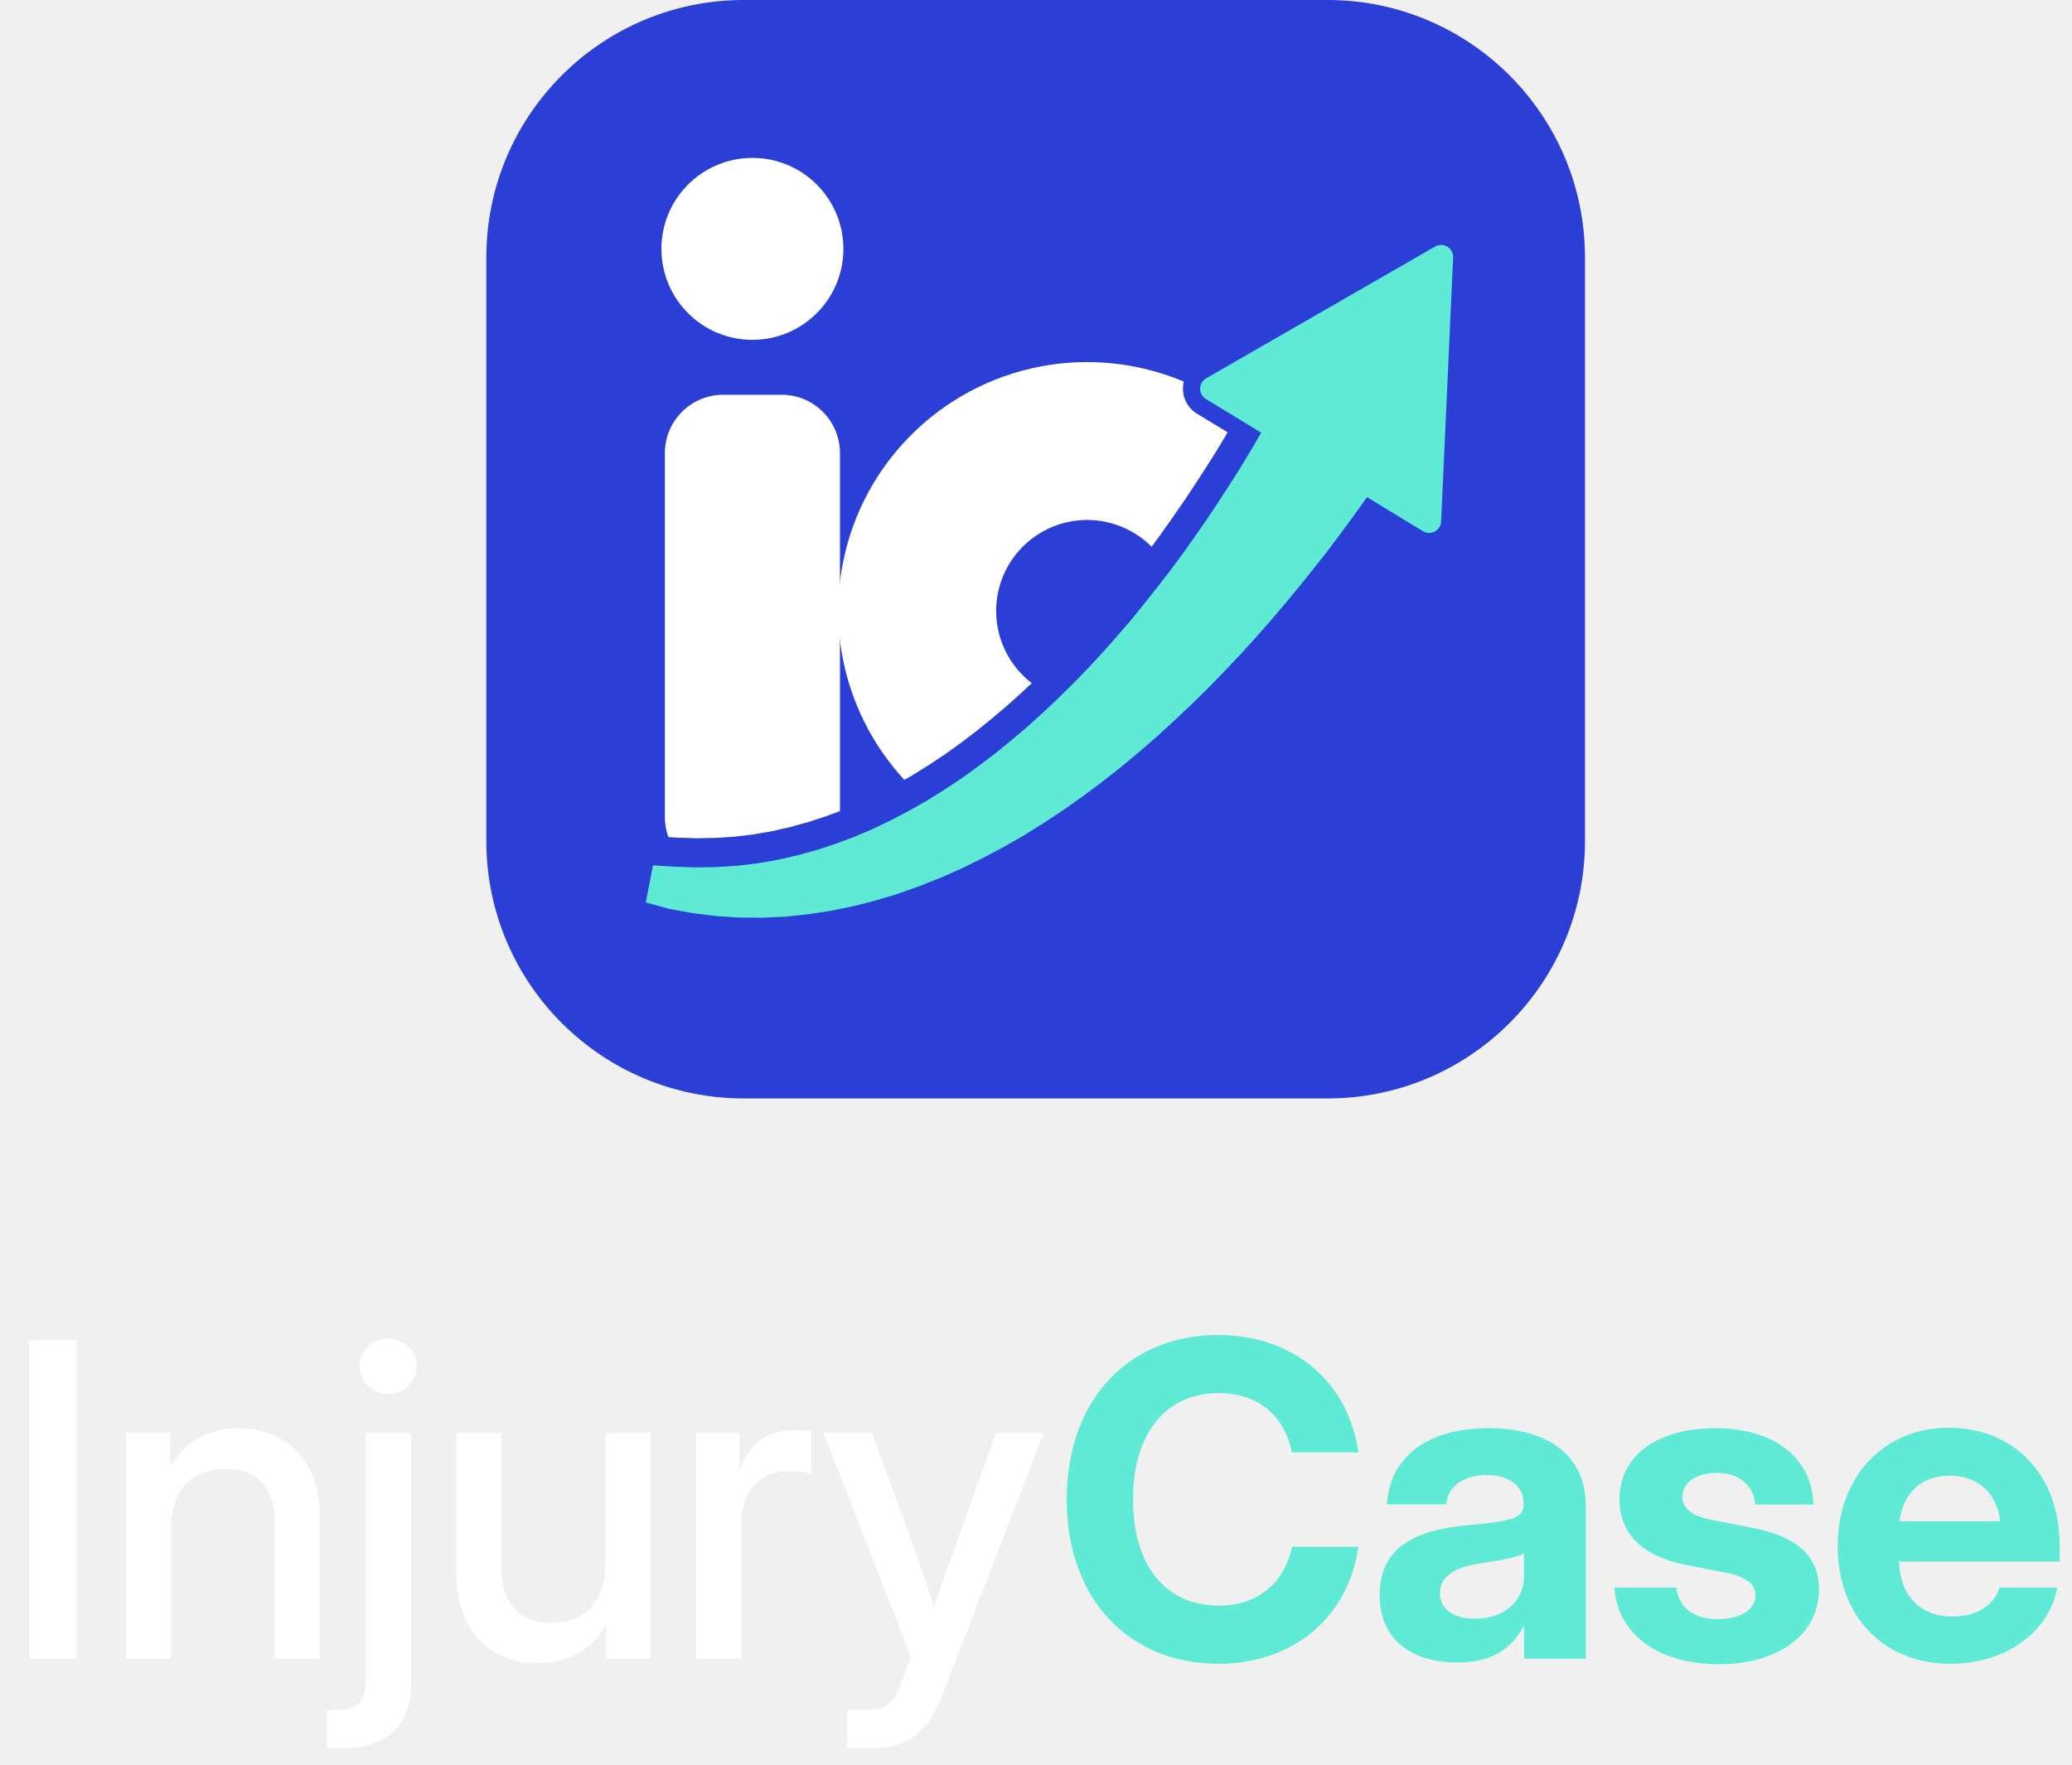
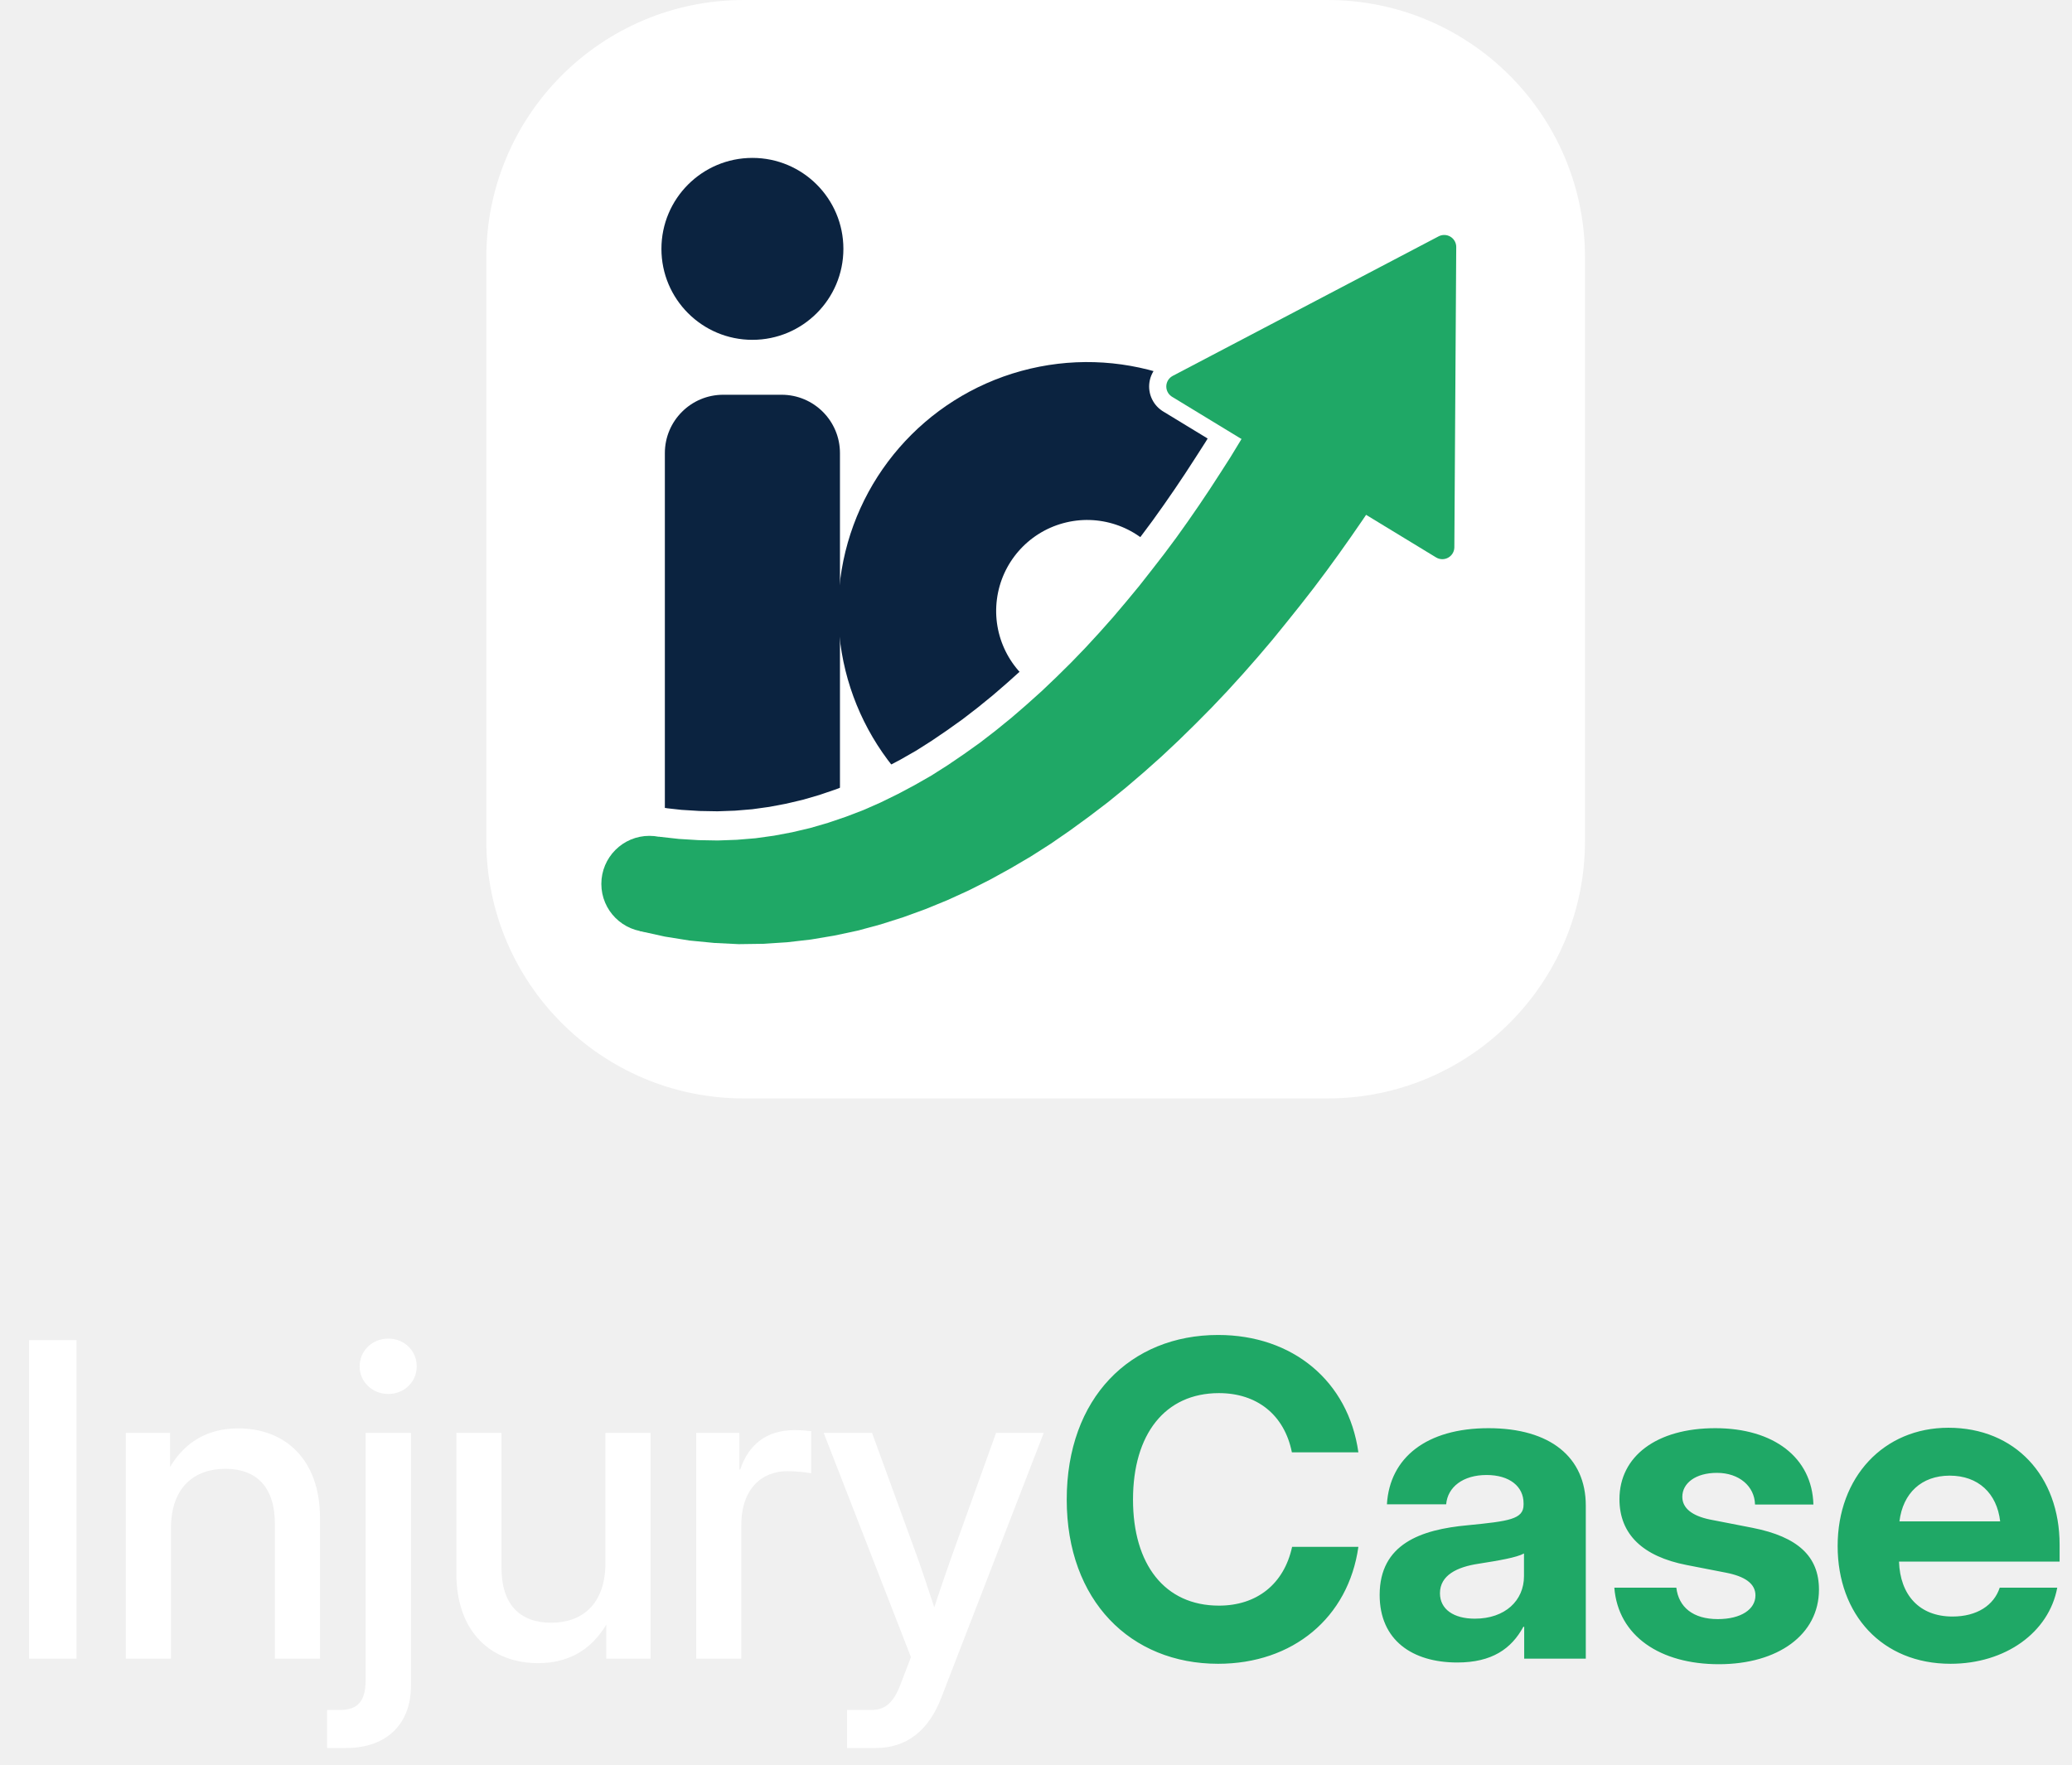
<svg xmlns="http://www.w3.org/2000/svg" viewBox="0 0 120.7 102.8" role="img" aria-label="InjuryCase">
  <g transform="translate(28.33 0)">
-     <rect width="64" height="64" rx="15" fill="#2B3FD6" />
-     <circle cx="15.5" cy="14.5" r="5.3" fill="#FFFFFF" />
-     <rect x="10.4" y="23" width="10.2" height="28" rx="3.4" fill="#FFFFFF" />
-     <clipPath id="c1100-logo-stacked-dark">
-       <path d="M0.00 0.00 L64.00 0.00 L64.00 27.40 L52.38 27.40 L51.75 28.33 L51.08 29.28 L50.39 30.24 L49.67 31.21 L48.93 32.20 L48.15 33.18 L47.35 34.18 L46.53 35.17 L45.68 36.17 L44.81 37.16 L43.91 38.15 L42.98 39.13 L42.04 40.10 L41.07 41.05 L40.07 41.99 L39.06 42.92 L38.02 43.82 L36.96 44.70 L35.88 45.55 L34.77 46.38 L33.65 47.17 L32.50 47.93 L31.34 48.66 L30.15 49.34 L28.95 49.98 L27.73 50.58 L26.49 51.13 L25.23 51.63 L23.96 52.08 L22.67 52.47 L21.37 52.80 L20.06 53.07 L18.73 53.27 L17.40 53.41 L16.05 53.47 L14.70 53.46 L13.35 53.37 L11.99 53.20 L10.63 52.95 L9.29 52.58 L0.00 52.58 Z" />
+     <rect width="64" height="64" rx="15" fill="#FFFFFF" />
+     <circle cx="15.5" cy="14.5" r="5.3" fill="#0B2340" />
+     <rect x="10.4" y="23" width="10.2" height="28" rx="3.4" fill="#0B2340" />
+     <clipPath id="c4172-logo-stacked-dark">
+       <path d="M0.00 0.00 L64.00 0.00 L64.00 28.41 L52.30 28.41 L51.68 29.36 L51.03 30.32 L50.36 31.29 L49.66 32.28 L48.94 33.27 L48.19 34.27 L47.41 35.27 L46.61 36.27 L45.79 37.28 L44.94 38.28 L44.07 39.27 L43.17 40.26 L42.25 41.23 L41.30 42.19 L40.33 43.14 L39.34 44.07 L38.32 44.98 L37.28 45.87 L36.21 46.74 L35.12 47.57 L34.01 48.38 L32.88 49.16 L31.72 49.90 L30.53 50.60 L29.33 51.26 L28.10 51.88 L26.85 52.45 L25.58 52.97 L24.29 53.44 L22.97 53.86 L21.64 54.22 L20.28 54.51 L18.91 54.74 L17.52 54.90 L16.12 54.99 L14.70 55.01 L13.28 54.94 L11.84 54.80 L10.40 54.57 L8.95 54.25 L0.00 54.25 Z" />
    </clipPath>
-     <path clip-path="url(#c1100-logo-stacked-dark)" d="M42.80 29.50 A9.9 9.9 0 1 0 30.05 44.17" fill="none" stroke="#FFFFFF" stroke-width="9.2" stroke-linecap="round" />
-     <path d="M9.29 52.58 L10.63 52.95 L11.99 53.20 L13.35 53.37 L14.70 53.46 L16.05 53.47 L17.40 53.41 L18.73 53.27 L20.06 53.07 L21.37 52.80 L22.67 52.47 L23.96 52.08 L25.23 51.63 L26.49 51.13 L27.73 50.58 L28.95 49.98 L30.15 49.34 L31.34 48.66 L32.50 47.93 L33.65 47.17 L34.77 46.38 L35.88 45.55 L36.96 44.70 L38.02 43.82 L39.06 42.92 L40.07 41.99 L41.07 41.05 L42.04 40.10 L42.98 39.13 L43.91 38.15 L44.81 37.16 L45.68 36.17 L46.53 35.17 L47.35 34.18 L48.15 33.18 L48.93 32.20 L49.67 31.21 L50.39 30.24 L51.08 29.28 L51.75 28.33 L52.38 27.40 L46.06 23.55 L45.56 24.46 L45.04 25.38 L44.49 26.32 L43.91 27.28 L43.30 28.24 L42.67 29.21 L42.02 30.19 L41.34 31.17 L40.64 32.16 L39.92 33.14 L39.17 34.11 L38.40 35.08 L37.62 36.05 L36.81 36.99 L35.98 37.93 L35.13 38.85 L34.26 39.75 L33.37 40.63 L32.46 41.49 L31.54 42.32 L30.60 43.12 L29.64 43.90 L28.67 44.64 L27.68 45.35 L26.67 46.02 L25.66 46.65 L24.62 47.24 L23.57 47.79 L22.51 48.30 L21.43 48.76 L20.33 49.17 L19.23 49.53 L18.10 49.84 L16.96 50.10 L15.80 50.30 L14.63 50.44 L13.43 50.52 L12.22 50.54 L10.98 50.50 L9.71 50.42 Z M55.62 14.97 L54.92 30.35 L42.28 22.65 Z" fill="#2B3FD6" stroke="#2B3FD6" stroke-width="3.4" stroke-linejoin="round" />
-     <path d="M9.29 52.58 L10.63 52.95 L11.99 53.20 L13.35 53.37 L14.70 53.46 L16.05 53.47 L17.40 53.41 L18.73 53.27 L20.06 53.07 L21.37 52.80 L22.67 52.47 L23.96 52.08 L25.23 51.63 L26.49 51.13 L27.73 50.58 L28.95 49.98 L30.15 49.34 L31.34 48.66 L32.50 47.93 L33.65 47.17 L34.77 46.38 L35.88 45.55 L36.96 44.70 L38.02 43.82 L39.06 42.92 L40.07 41.99 L41.07 41.05 L42.04 40.10 L42.98 39.13 L43.91 38.15 L44.81 37.16 L45.68 36.17 L46.53 35.17 L47.35 34.18 L48.15 33.18 L48.93 32.20 L49.67 31.21 L50.39 30.24 L51.08 29.28 L51.75 28.33 L52.38 27.40 L46.06 23.55 L45.56 24.46 L45.04 25.38 L44.49 26.32 L43.91 27.28 L43.30 28.24 L42.67 29.21 L42.02 30.19 L41.34 31.17 L40.64 32.16 L39.92 33.14 L39.17 34.11 L38.40 35.08 L37.62 36.05 L36.81 36.99 L35.98 37.93 L35.13 38.85 L34.26 39.75 L33.37 40.63 L32.46 41.49 L31.54 42.32 L30.60 43.12 L29.64 43.90 L28.67 44.64 L27.68 45.35 L26.67 46.02 L25.66 46.65 L24.62 47.24 L23.57 47.79 L22.51 48.30 L21.43 48.76 L20.33 49.17 L19.23 49.53 L18.10 49.84 L16.96 50.10 L15.80 50.30 L14.63 50.44 L13.43 50.52 L12.22 50.54 L10.98 50.50 L9.71 50.42 Z" fill="#5EEAD4" />
-     <path d="M55.62 14.97 L54.92 30.35 L42.28 22.65 Z" fill="#5EEAD4" stroke="#5EEAD4" stroke-width="1.4" stroke-linejoin="round" />
+     <path clip-path="url(#c4172-logo-stacked-dark)" d="M42.80 29.50 A9.9 9.9 0 1 0 30.05 44.17" fill="none" stroke="#0B2340" stroke-width="9.2" stroke-linecap="round" />
+     <path d="M8.95 54.25 L10.40 54.57 L11.84 54.80 L13.28 54.94 L14.70 55.01 L16.12 54.99 L17.52 54.90 L18.91 54.74 L20.28 54.51 L21.64 54.22 L22.97 53.86 L24.29 53.44 L25.58 52.97 L26.85 52.45 L28.10 51.88 L29.33 51.26 L30.53 50.60 L31.72 49.90 L32.88 49.16 L34.01 48.38 L35.12 47.57 L36.21 46.74 L37.28 45.87 L38.32 44.98 L39.34 44.07 L40.33 43.14 L41.30 42.19 L42.25 41.23 L43.17 40.26 L44.07 39.27 L44.94 38.28 L45.79 37.28 L46.61 36.27 L47.41 35.27 L48.19 34.27 L48.94 33.27 L49.66 32.28 L50.36 31.29 L51.03 30.32 L51.68 29.36 L52.30 28.41 L44.95 23.94 L44.44 24.83 L43.90 25.73 L43.34 26.65 L42.75 27.57 L42.14 28.51 L41.51 29.45 L40.86 30.39 L40.19 31.33 L39.49 32.27 L38.77 33.20 L38.04 34.13 L37.28 35.05 L36.51 35.96 L35.71 36.86 L34.90 37.74 L34.07 38.60 L33.22 39.44 L32.36 40.26 L31.48 41.05 L30.59 41.82 L29.68 42.56 L28.76 43.27 L27.82 43.94 L26.88 44.58 L25.92 45.19 L24.94 45.75 L23.96 46.27 L22.96 46.76 L21.96 47.20 L20.94 47.59 L19.91 47.94 L18.88 48.24 L17.82 48.49 L16.76 48.69 L15.68 48.84 L14.59 48.93 L13.48 48.97 L12.36 48.95 L11.22 48.88 L10.05 48.75 Z M55.80 14.39 L55.69 31.88 L40.31 22.52 Z" fill="#FFFFFF" stroke="#FFFFFF" stroke-width="3.4" stroke-linejoin="round" />
+     <circle cx="9.50" cy="51.50" r="4.5" fill="#FFFFFF" />
+     <path d="M8.95 54.25 L10.40 54.57 L11.84 54.80 L13.28 54.94 L14.70 55.01 L16.12 54.99 L17.52 54.90 L18.91 54.74 L20.28 54.51 L21.64 54.22 L22.97 53.86 L24.29 53.44 L25.58 52.97 L26.85 52.45 L28.10 51.88 L29.33 51.26 L30.53 50.60 L31.72 49.90 L32.88 49.16 L34.01 48.38 L35.12 47.57 L36.21 46.74 L37.28 45.87 L38.32 44.98 L39.34 44.07 L40.33 43.14 L41.30 42.19 L42.25 41.23 L43.17 40.26 L44.07 39.27 L44.94 38.28 L45.79 37.28 L46.61 36.27 L47.41 35.27 L48.19 34.27 L48.94 33.27 L49.66 32.28 L50.36 31.29 L51.03 30.32 L51.68 29.36 L52.30 28.41 L44.95 23.94 L44.44 24.83 L43.90 25.73 L43.34 26.65 L42.75 27.57 L42.14 28.51 L41.51 29.45 L40.86 30.39 L40.19 31.33 L39.49 32.27 L38.77 33.20 L38.04 34.13 L37.28 35.05 L36.51 35.96 L35.71 36.86 L34.90 37.74 L34.07 38.60 L33.22 39.44 L32.36 40.26 L31.48 41.05 L30.59 41.82 L29.68 42.56 L28.76 43.27 L27.82 43.94 L26.88 44.58 L25.92 45.19 L24.94 45.75 L23.96 46.27 L22.96 46.76 L21.96 47.20 L20.94 47.59 L19.91 47.94 L18.88 48.24 L17.82 48.49 L16.76 48.69 L15.68 48.84 L14.59 48.93 L13.48 48.97 L12.36 48.95 L11.22 48.88 L10.05 48.75 Z" fill="#1FA866" />
+     <circle cx="9.50" cy="51.50" r="2.80" fill="#1FA866" />
+     <path d="M55.80 14.39 L55.69 31.88 L40.31 22.52 Z" fill="#1FA866" stroke="#1FA866" stroke-width="1.4" stroke-linejoin="round" />
  </g>
  <path fill="#FFFFFF" d="M4.459 78.08H1.694V96.64H4.459Z M9.958 89.067C9.958 86.625 11.341 85.579 13.134 85.579C14.953 85.579 16.012 86.662 16.012 88.768V96.64H18.64V88.444C18.64 85.006 16.585 83.224 13.882 83.224C12.15 83.224 10.805 83.972 9.908 85.467V83.486H7.33V96.64H9.958Z M21.299 83.486V97.886C21.299 99.106 20.85 99.63 19.804 99.63H19.056V101.847H20.153C22.606 101.847 23.939 100.364 23.939 98.234V83.486ZM22.619 81.219C23.553 81.219 24.276 80.509 24.276 79.612C24.276 78.703 23.553 77.993 22.619 77.993C21.685 77.993 20.95 78.703 20.95 79.612C20.95 80.509 21.685 81.219 22.619 81.219Z M31.344 96.902C33.088 96.902 34.42 96.154 35.317 94.659V96.64H37.896V83.486H35.267V91.06C35.267 93.501 33.885 94.547 32.103 94.547C30.272 94.547 29.214 93.464 29.214 91.358V83.486H26.585V91.682C26.585 95.12 28.641 96.902 31.344 96.902Z M40.554 96.64H43.182V88.867C43.182 86.725 44.391 85.716 45.873 85.716C46.483 85.716 47.056 85.803 47.256 85.84V83.386C47.044 83.362 46.695 83.324 46.297 83.324C44.627 83.324 43.606 84.184 43.12 85.616H43.07V83.486H40.554Z M49.341 101.847H51.01C52.792 101.847 54.087 100.85 54.822 98.944L60.801 83.486H58.023L55.432 90.698C55.084 91.682 54.747 92.666 54.423 93.65C54.1 92.666 53.776 91.682 53.427 90.698L50.799 83.486H47.983L53.066 96.553L52.468 98.11C52.069 99.181 51.583 99.63 50.761 99.63H49.341Z" />
-   <path fill="#5EEAD4" d="M70.959 96.939C75.306 96.939 78.545 94.261 79.13 90.125H75.269C74.796 92.305 73.201 93.551 71.009 93.551C67.845 93.551 66.001 91.147 66.001 87.372C66.001 83.573 67.857 81.169 71.009 81.169C73.214 81.169 74.82 82.427 75.256 84.62H79.13C78.545 80.472 75.306 77.781 70.959 77.781C65.852 77.781 62.14 81.443 62.14 87.372C62.14 93.264 65.864 96.939 70.959 96.939Z M84.891 96.864C86.908 96.864 88.042 96.067 88.74 94.784H88.789V96.64H92.377V87.721C92.377 84.906 90.309 83.212 86.709 83.212C83.097 83.212 80.954 84.931 80.792 87.646H84.243C84.33 86.638 85.227 85.94 86.597 85.94C87.942 85.94 88.752 86.613 88.752 87.584V87.671C88.752 88.518 87.905 88.631 85.501 88.867C82.76 89.116 80.369 89.963 80.369 92.928C80.369 95.556 82.262 96.864 84.891 96.864ZM85.912 94.311C84.679 94.311 83.882 93.763 83.882 92.828C83.882 91.782 84.878 91.296 86.136 91.109C87.319 90.923 88.353 90.748 88.777 90.511V91.832C88.777 93.252 87.681 94.311 85.912 94.311Z M100.13 96.964C103.568 96.964 105.96 95.245 105.96 92.617C105.96 90.686 104.739 89.54 102.086 89.017L99.594 88.531C98.585 88.319 98 87.883 98 87.211C98 86.426 98.76 85.815 100.018 85.815C101.313 85.815 102.21 86.6 102.235 87.659H105.636C105.561 84.919 103.319 83.212 99.918 83.212C96.493 83.212 94.338 84.856 94.338 87.348C94.338 89.39 95.695 90.686 98.249 91.184L100.553 91.633C101.625 91.844 102.26 92.255 102.26 92.953C102.26 93.763 101.425 94.336 100.068 94.336C98.635 94.336 97.788 93.65 97.651 92.504H94.039C94.263 95.332 96.717 96.964 100.13 96.964Z M113.625 96.939C116.814 96.939 119.355 95.12 119.841 92.504H116.49C116.154 93.526 115.17 94.186 113.738 94.186C111.807 94.186 110.686 92.928 110.623 90.985H119.978V90.001C119.978 85.99 117.375 83.187 113.501 83.187C109.727 83.187 107.048 86.065 107.048 90.075C107.048 94.074 109.639 96.939 113.625 96.939ZM110.648 88.643C110.848 86.999 111.931 85.977 113.576 85.977C115.232 85.977 116.328 86.999 116.515 88.643Z" />
+   <path fill="#1FA866" d="M70.959 96.939C75.306 96.939 78.545 94.261 79.13 90.125H75.269C74.796 92.305 73.201 93.551 71.009 93.551C67.845 93.551 66.001 91.147 66.001 87.372C66.001 83.573 67.857 81.169 71.009 81.169C73.214 81.169 74.82 82.427 75.256 84.62H79.13C78.545 80.472 75.306 77.781 70.959 77.781C65.852 77.781 62.14 81.443 62.14 87.372C62.14 93.264 65.864 96.939 70.959 96.939Z M84.891 96.864C86.908 96.864 88.042 96.067 88.74 94.784H88.789V96.64H92.377V87.721C92.377 84.906 90.309 83.212 86.709 83.212C83.097 83.212 80.954 84.931 80.792 87.646H84.243C84.33 86.638 85.227 85.94 86.597 85.94C87.942 85.94 88.752 86.613 88.752 87.584V87.671C88.752 88.518 87.905 88.631 85.501 88.867C82.76 89.116 80.369 89.963 80.369 92.928C80.369 95.556 82.262 96.864 84.891 96.864ZM85.912 94.311C84.679 94.311 83.882 93.763 83.882 92.828C83.882 91.782 84.878 91.296 86.136 91.109C87.319 90.923 88.353 90.748 88.777 90.511V91.832C88.777 93.252 87.681 94.311 85.912 94.311Z M100.13 96.964C103.568 96.964 105.96 95.245 105.96 92.617C105.96 90.686 104.739 89.54 102.086 89.017L99.594 88.531C98.585 88.319 98 87.883 98 87.211C98 86.426 98.76 85.815 100.018 85.815C101.313 85.815 102.21 86.6 102.235 87.659H105.636C105.561 84.919 103.319 83.212 99.918 83.212C96.493 83.212 94.338 84.856 94.338 87.348C94.338 89.39 95.695 90.686 98.249 91.184L100.553 91.633C101.625 91.844 102.26 92.255 102.26 92.953C102.26 93.763 101.425 94.336 100.068 94.336C98.635 94.336 97.788 93.65 97.651 92.504H94.039C94.263 95.332 96.717 96.964 100.13 96.964Z M113.625 96.939C116.814 96.939 119.355 95.12 119.841 92.504H116.49C116.154 93.526 115.17 94.186 113.738 94.186C111.807 94.186 110.686 92.928 110.623 90.985H119.978V90.001C119.978 85.99 117.375 83.187 113.501 83.187C109.727 83.187 107.048 86.065 107.048 90.075C107.048 94.074 109.639 96.939 113.625 96.939ZM110.648 88.643C110.848 86.999 111.931 85.977 113.576 85.977C115.232 85.977 116.328 86.999 116.515 88.643Z" />
</svg>
